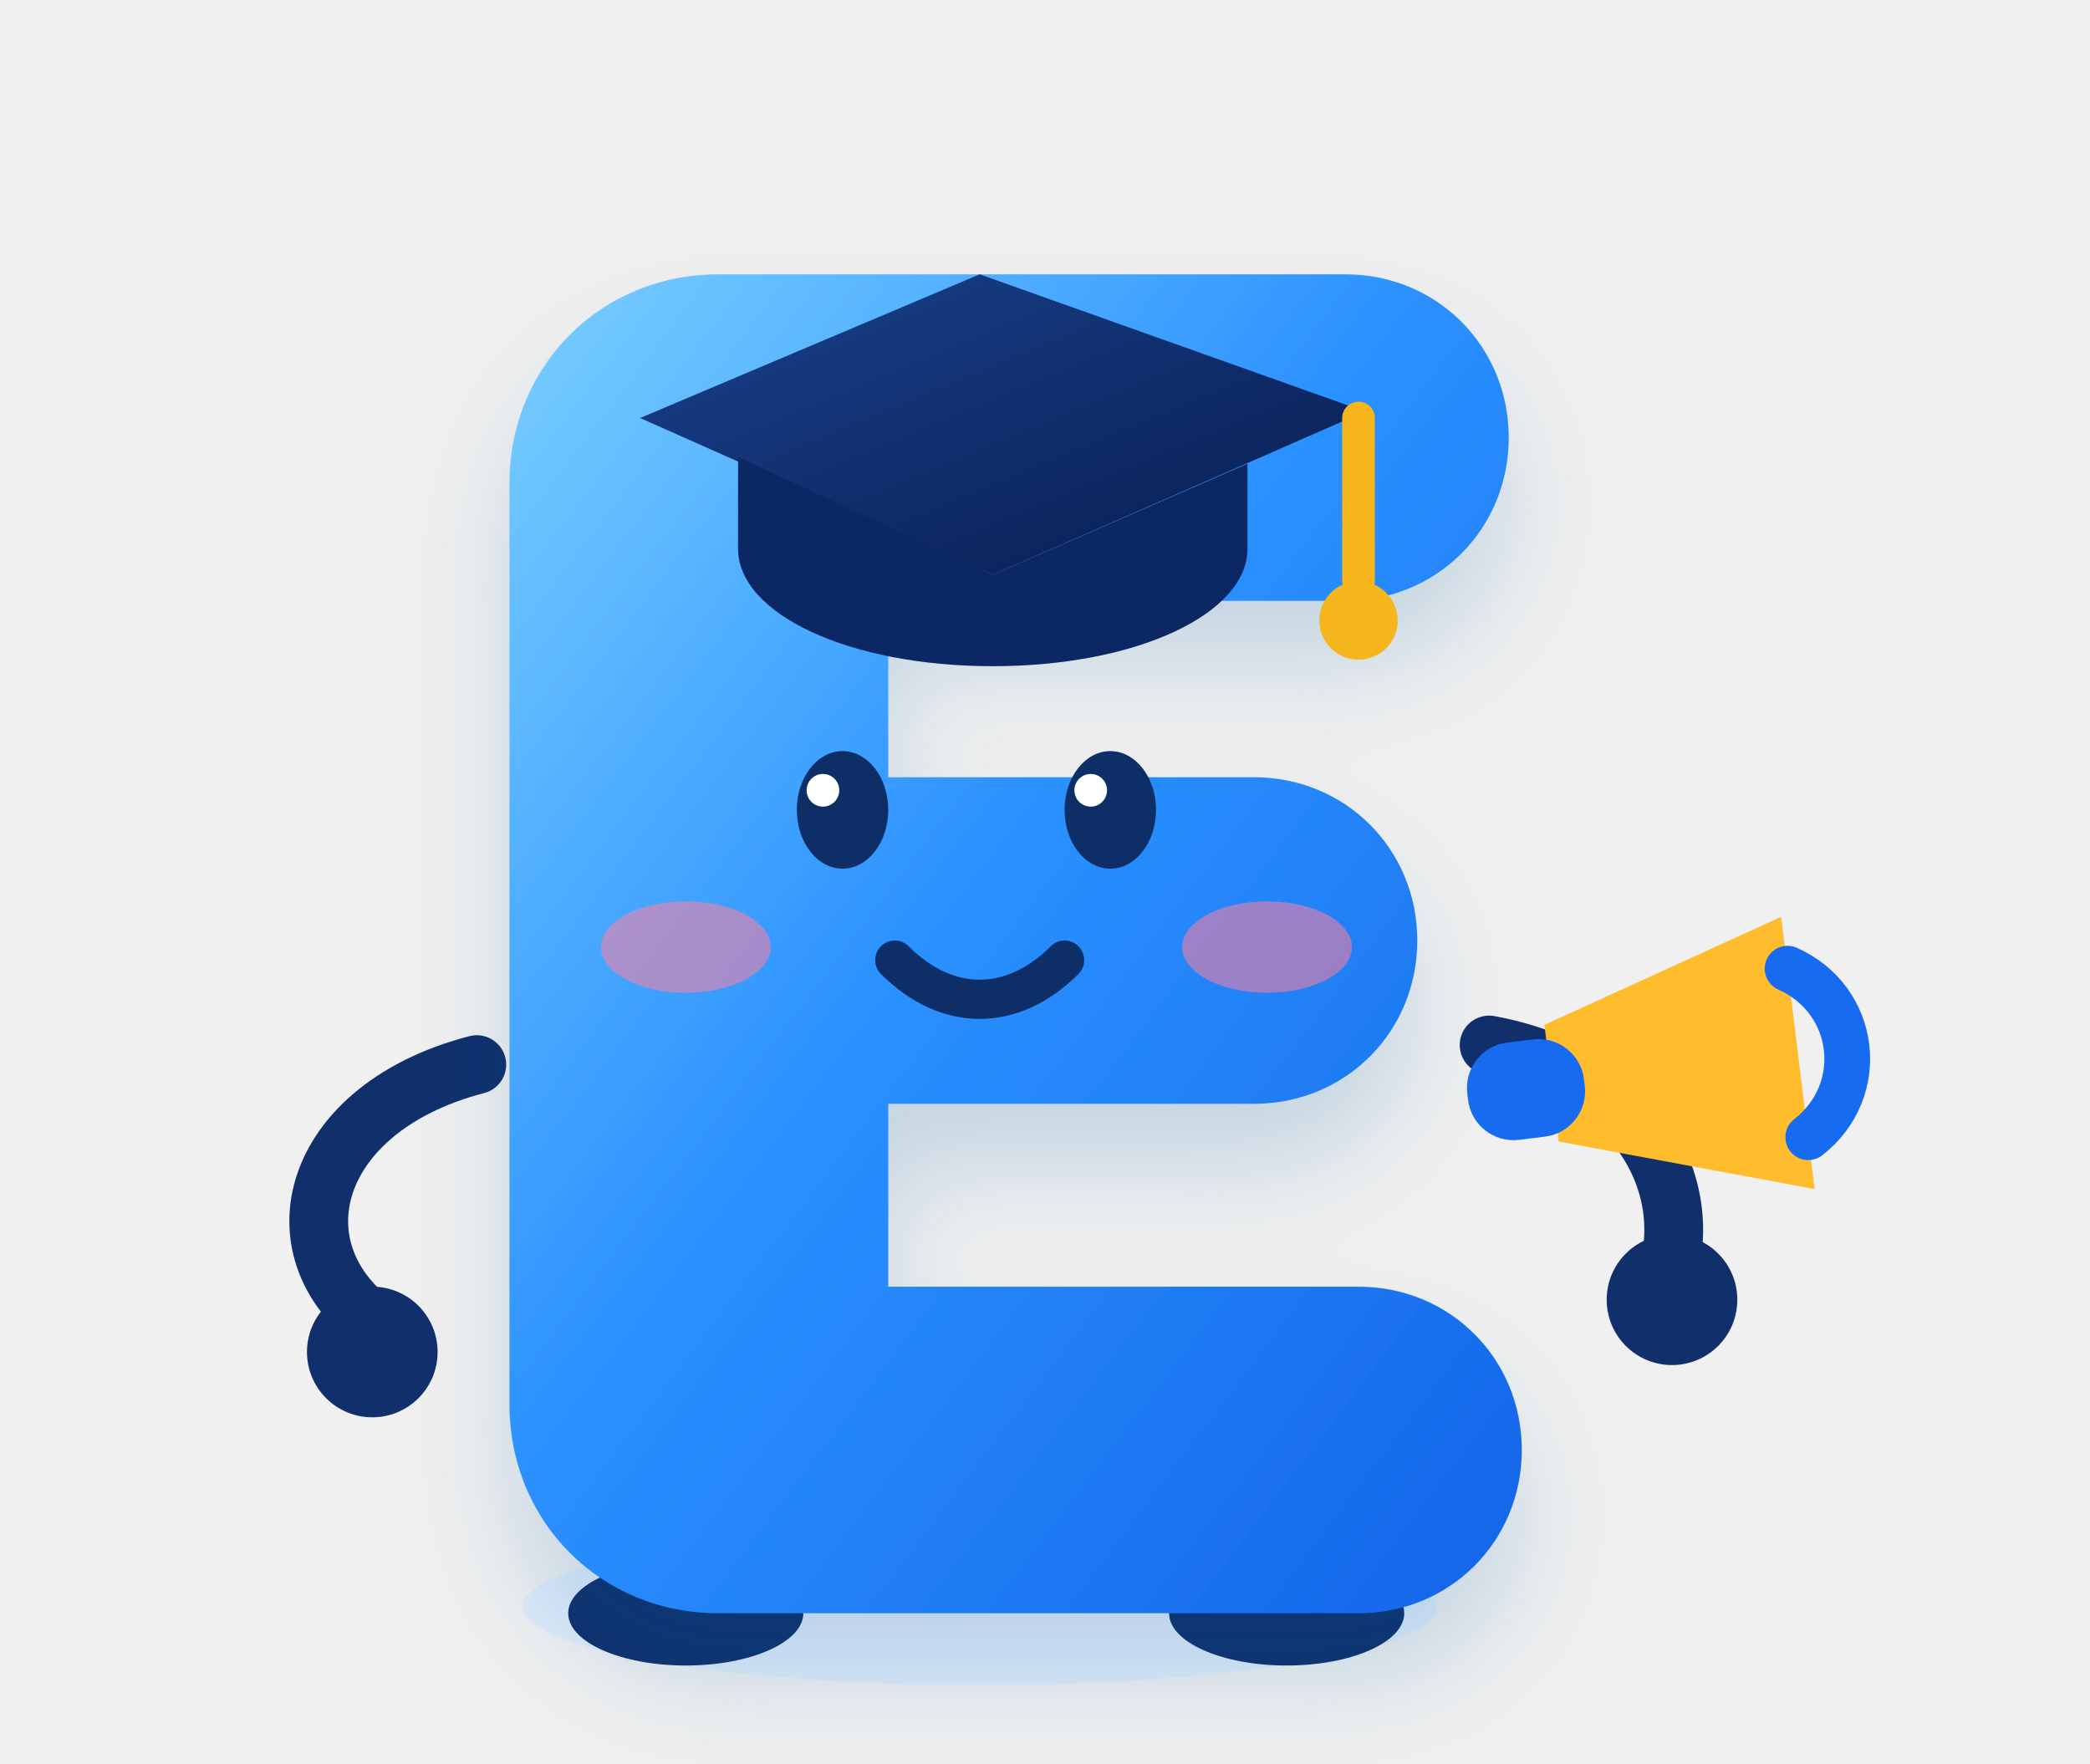
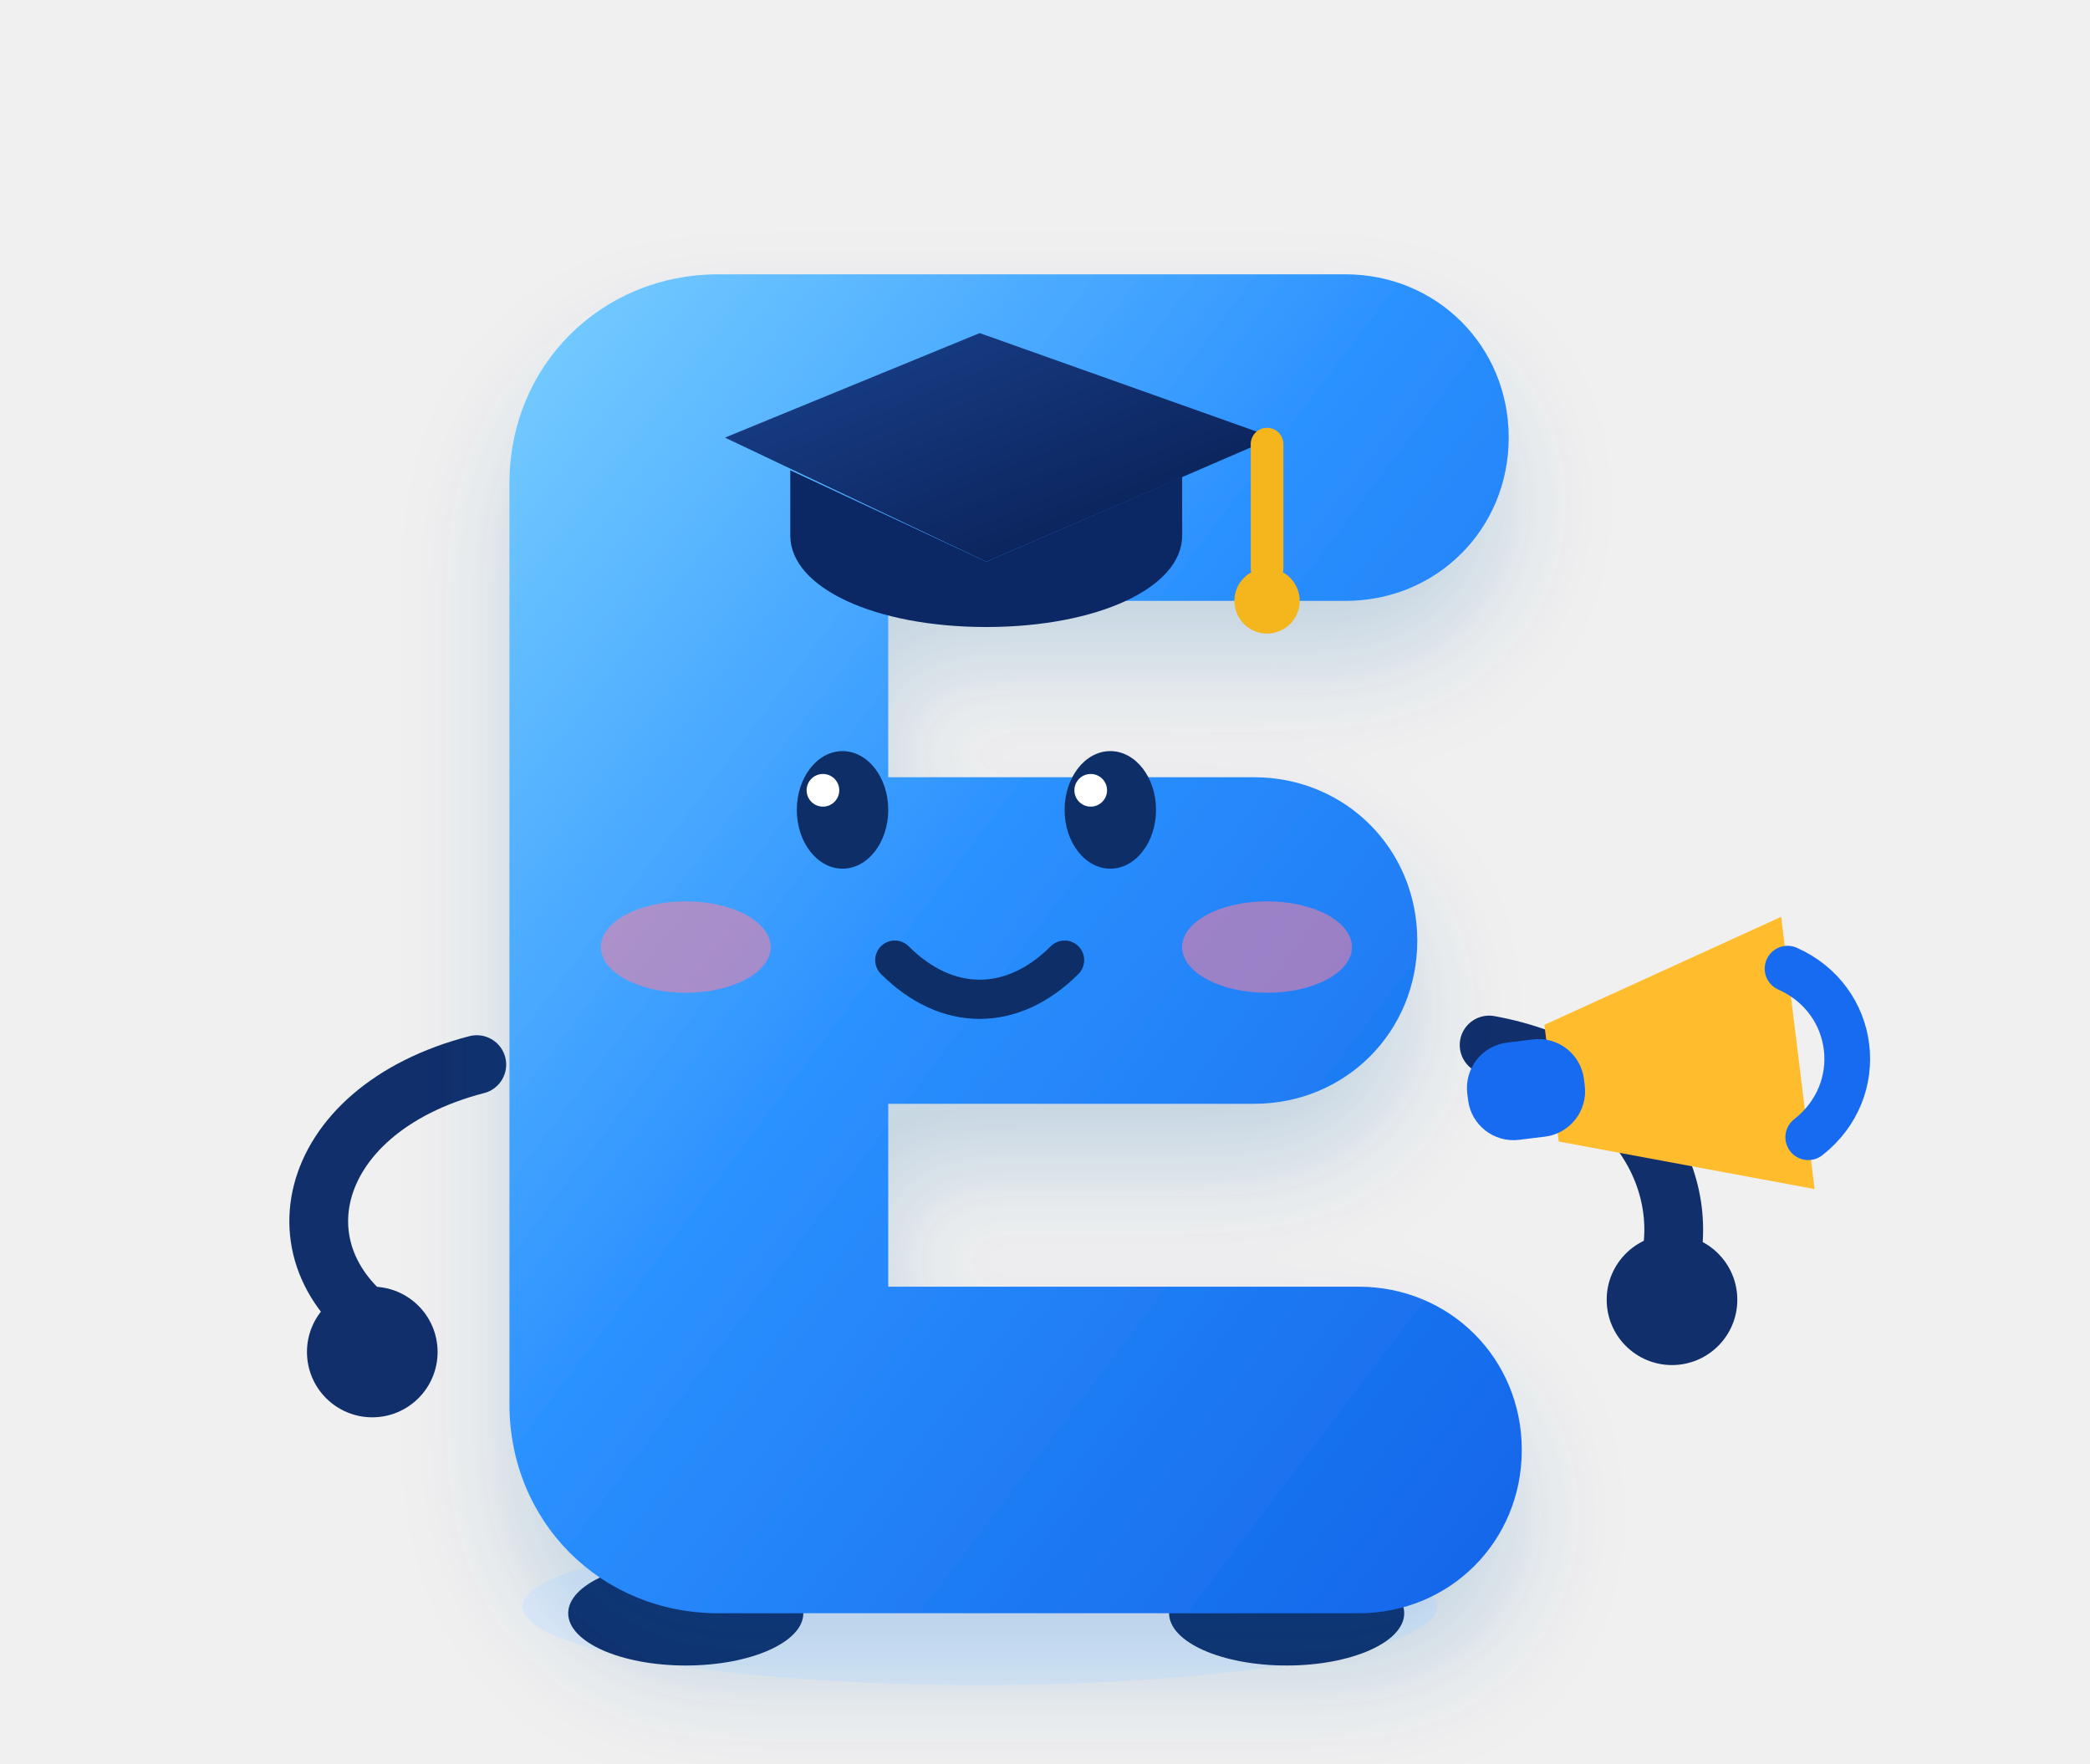
<svg xmlns="http://www.w3.org/2000/svg" viewBox="0 0 320 270" role="img" aria-labelledby="title desc">
  <defs>
    <linearGradient id="e" x1="0" y1="0" x2="1" y2="1">
      <stop stop-color="#7bd0ff" />
      <stop offset=".45" stop-color="#2b91ff" />
      <stop offset="1" stop-color="#1264e8" />
    </linearGradient>
    <linearGradient id="cap" x1="0" y1="0" x2="1" y2="1">
      <stop stop-color="#1a428e" />
      <stop offset="1" stop-color="#071b4d" />
    </linearGradient>
    <filter id="shadow" x="-30%" y="-30%" width="160%" height="170%">
      <feDropShadow dx="0" dy="10" stdDeviation="8" flood-color="#175aa8" flood-opacity=".18" />
    </filter>
  </defs>
  <ellipse cx="150" cy="246" rx="70" ry="12" fill="#d9eaff" opacity=".65" />
  <g stroke="#102f6b" stroke-width="9" stroke-linecap="round" stroke-linejoin="round">
    <path d="M73 163c-27 7-32 31-12 42" fill="none" />
    <path d="M228 160c22 4 32 21 27 36" fill="none" />
    <path d="M116 219l-7 25" fill="none" />
    <path d="M184 219l8 25" fill="none" />
  </g>
  <g fill="#102f6b">
    <circle cx="57" cy="207" r="10" />
    <circle cx="256" cy="199" r="10" />
    <ellipse cx="105" cy="247" rx="18" ry="8" />
    <ellipse cx="197" cy="247" rx="18" ry="8" />
  </g>
  <g filter="url(#shadow)">
    <path fill="url(#e)" d="M78 74c0-18 14-32 32-32h96c14 0 25 11 25 25s-11 25-25 25h-70v27h56c14 0 25 11 25 25s-11 25-25 25h-56v28h72c14 0 25 11 25 25s-11 25-25 25h-98c-18 0-32-14-32-32V74z" />
  </g>
  <g>
    <ellipse cx="129" cy="124" rx="7" ry="9" fill="#0d2e67" />
    <ellipse cx="170" cy="124" rx="7" ry="9" fill="#0d2e67" />
    <circle cx="126" cy="121" r="2.5" fill="#fff" />
    <circle cx="167" cy="121" r="2.5" fill="#fff" />
    <ellipse cx="105" cy="145" rx="13" ry="7" fill="#ff7f9e" opacity=".55" />
    <ellipse cx="194" cy="145" rx="13" ry="7" fill="#ff7f9e" opacity=".55" />
    <path d="M137 147c8 8 18 8 26 0" fill="none" stroke="#0d2e67" stroke-width="6" stroke-linecap="round" />
  </g>
  <g>
-     <path fill="url(#cap)" d="M98 64 150 42l59 21-57 25z" />
-     <path fill="#0b2864" d="M113 70v14c0 10 17 18 39 18s39-8 39-18V71l-39 17z" />
-     <path d="M208 64v25" stroke="#f4b51d" stroke-width="5" stroke-linecap="round" />
-     <circle cx="208" cy="95" r="6" fill="#f4b51d" />
+     <path fill="url(#cap)" d="M111 67 150 51l45 16-44 19z" />
+     <path fill="#0b2864" d="M121 72v10c0 8 13 14 30 14s30-6 30-14V73l-30 13z" />
+     <path d="M194 68v19" stroke="#f4b51d" stroke-width="5" stroke-linecap="round" />
+     <circle cx="194" cy="92" r="5" fill="#f4b51d" />
  </g>
  <g transform="translate(235 145) rotate(-7)">
    <path d="M0 12 38 0v42L0 30z" fill="#ffbd2e" />
    <rect x="-13" y="14" width="18" height="15" rx="7" fill="#176bf0" />
    <path d="M38 8c10 6 10 20 0 26" fill="none" stroke="#176bf0" stroke-width="7" stroke-linecap="round" />
  </g>
</svg>
